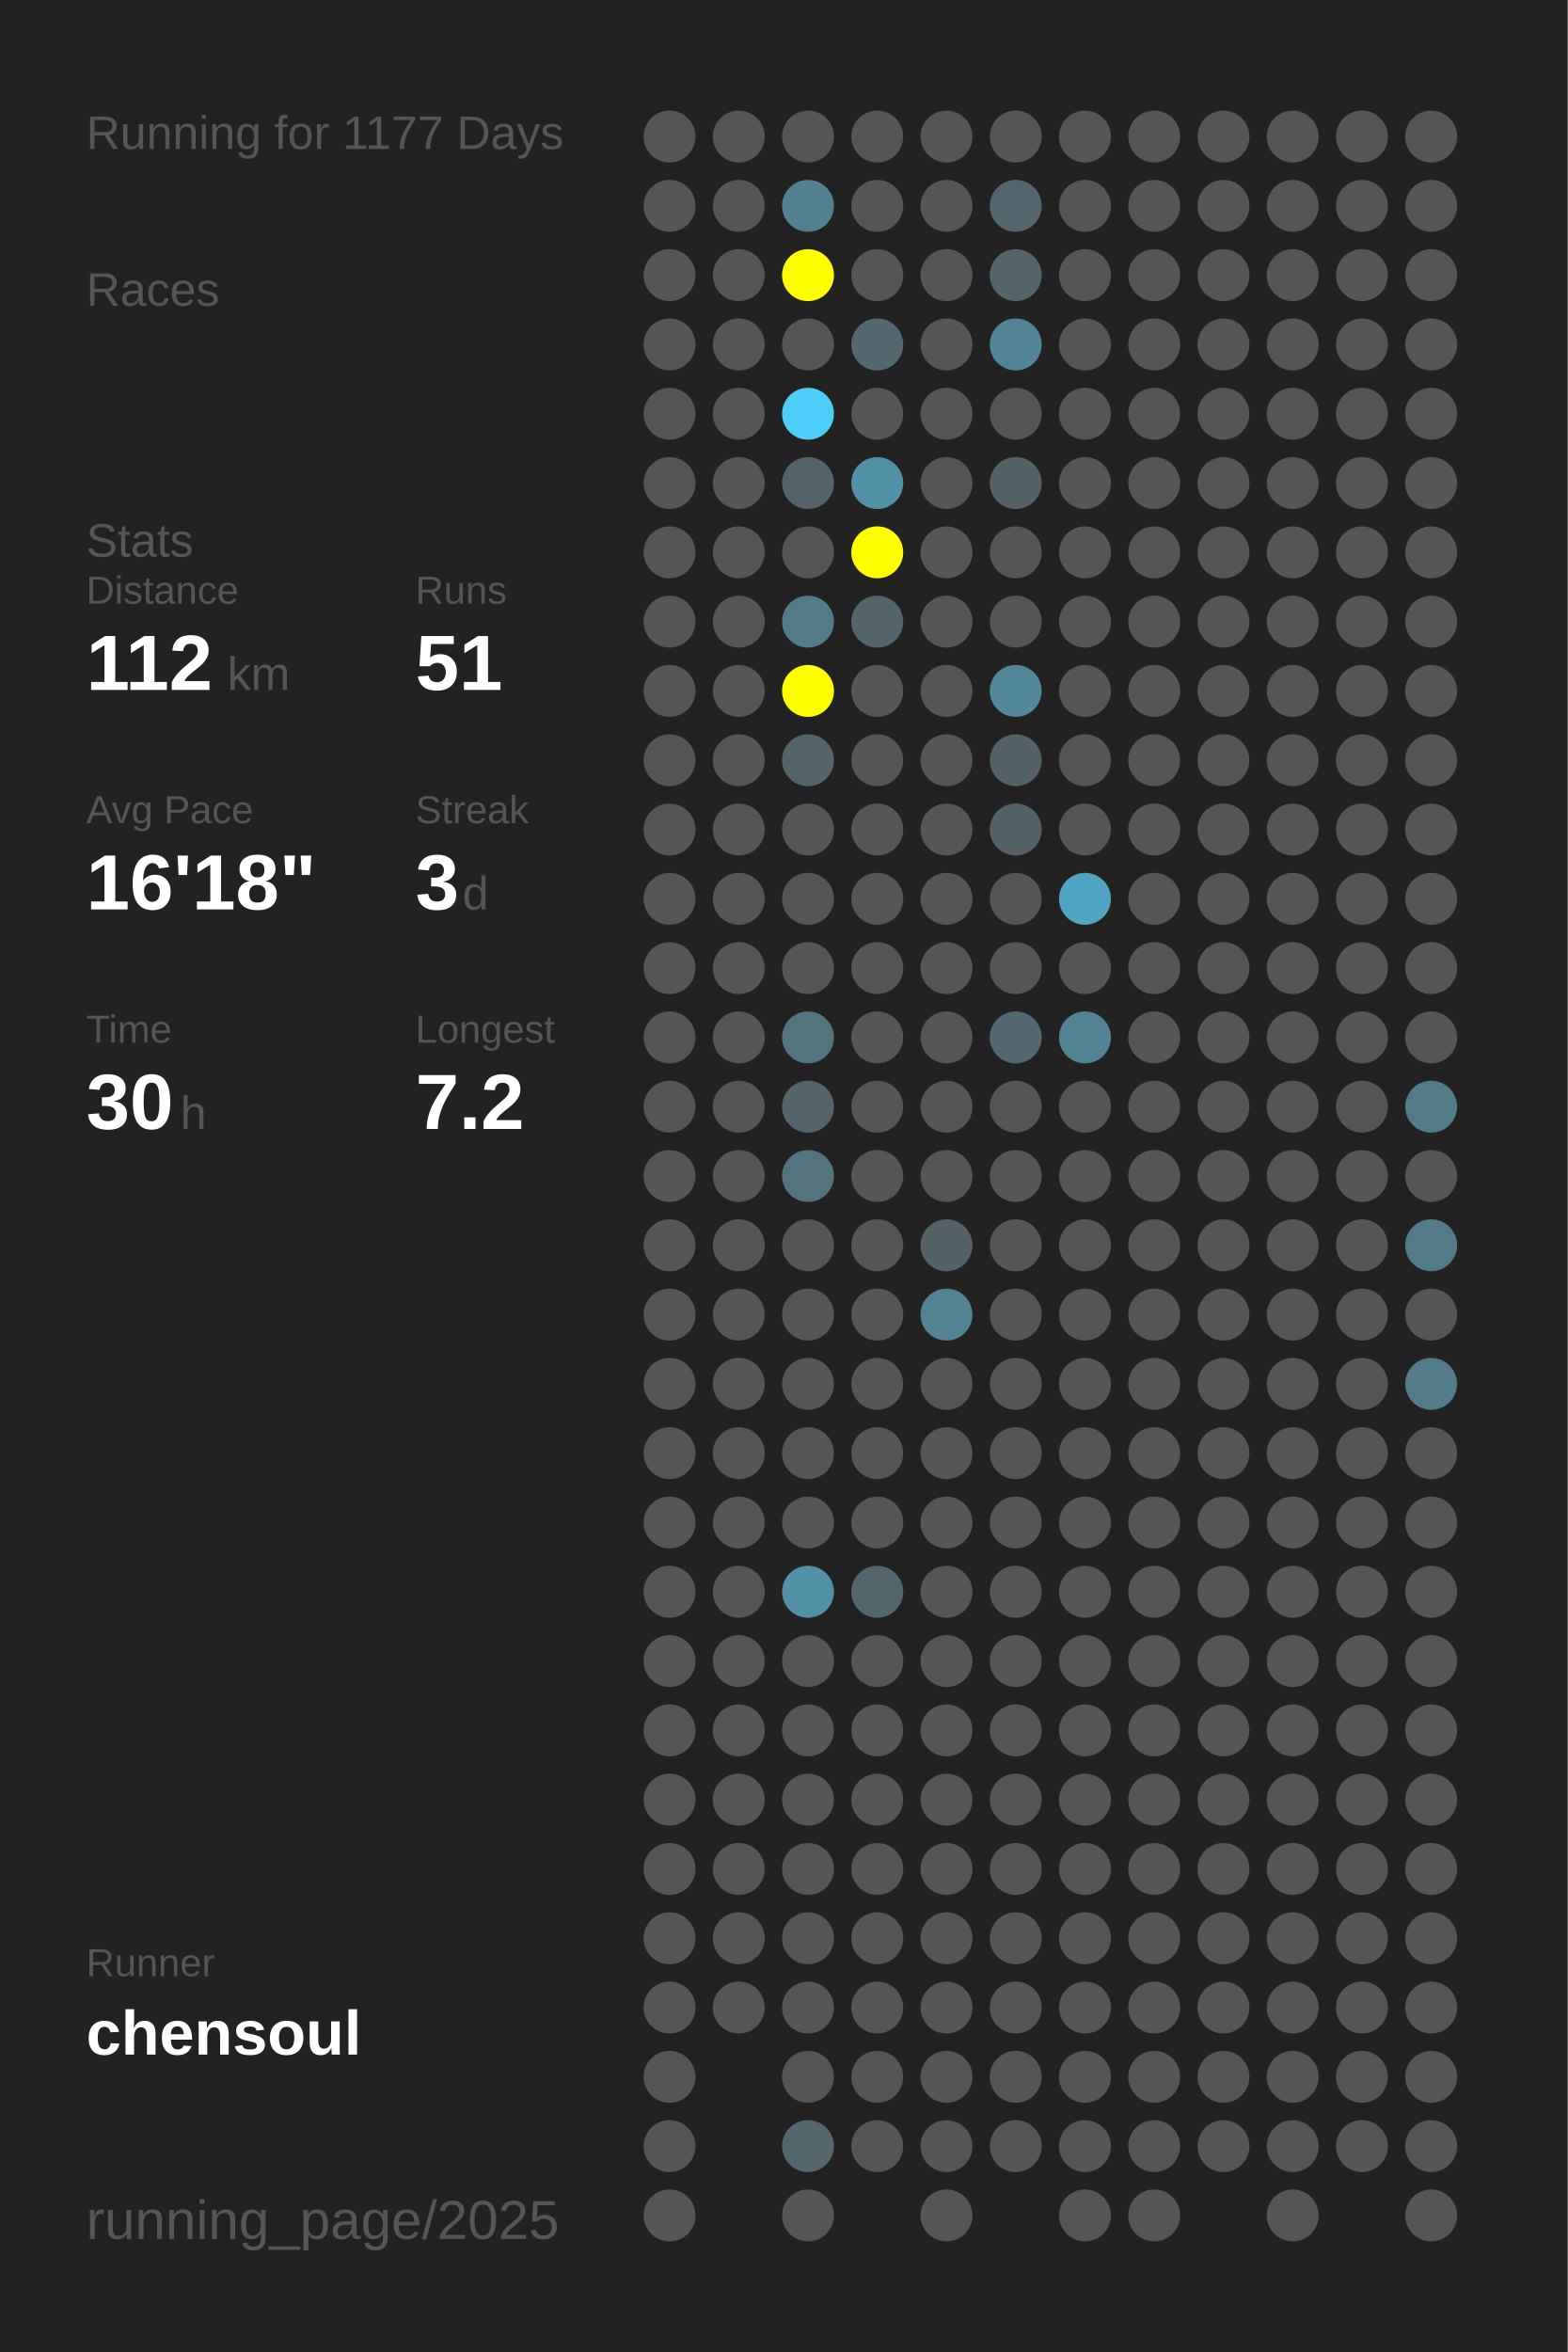
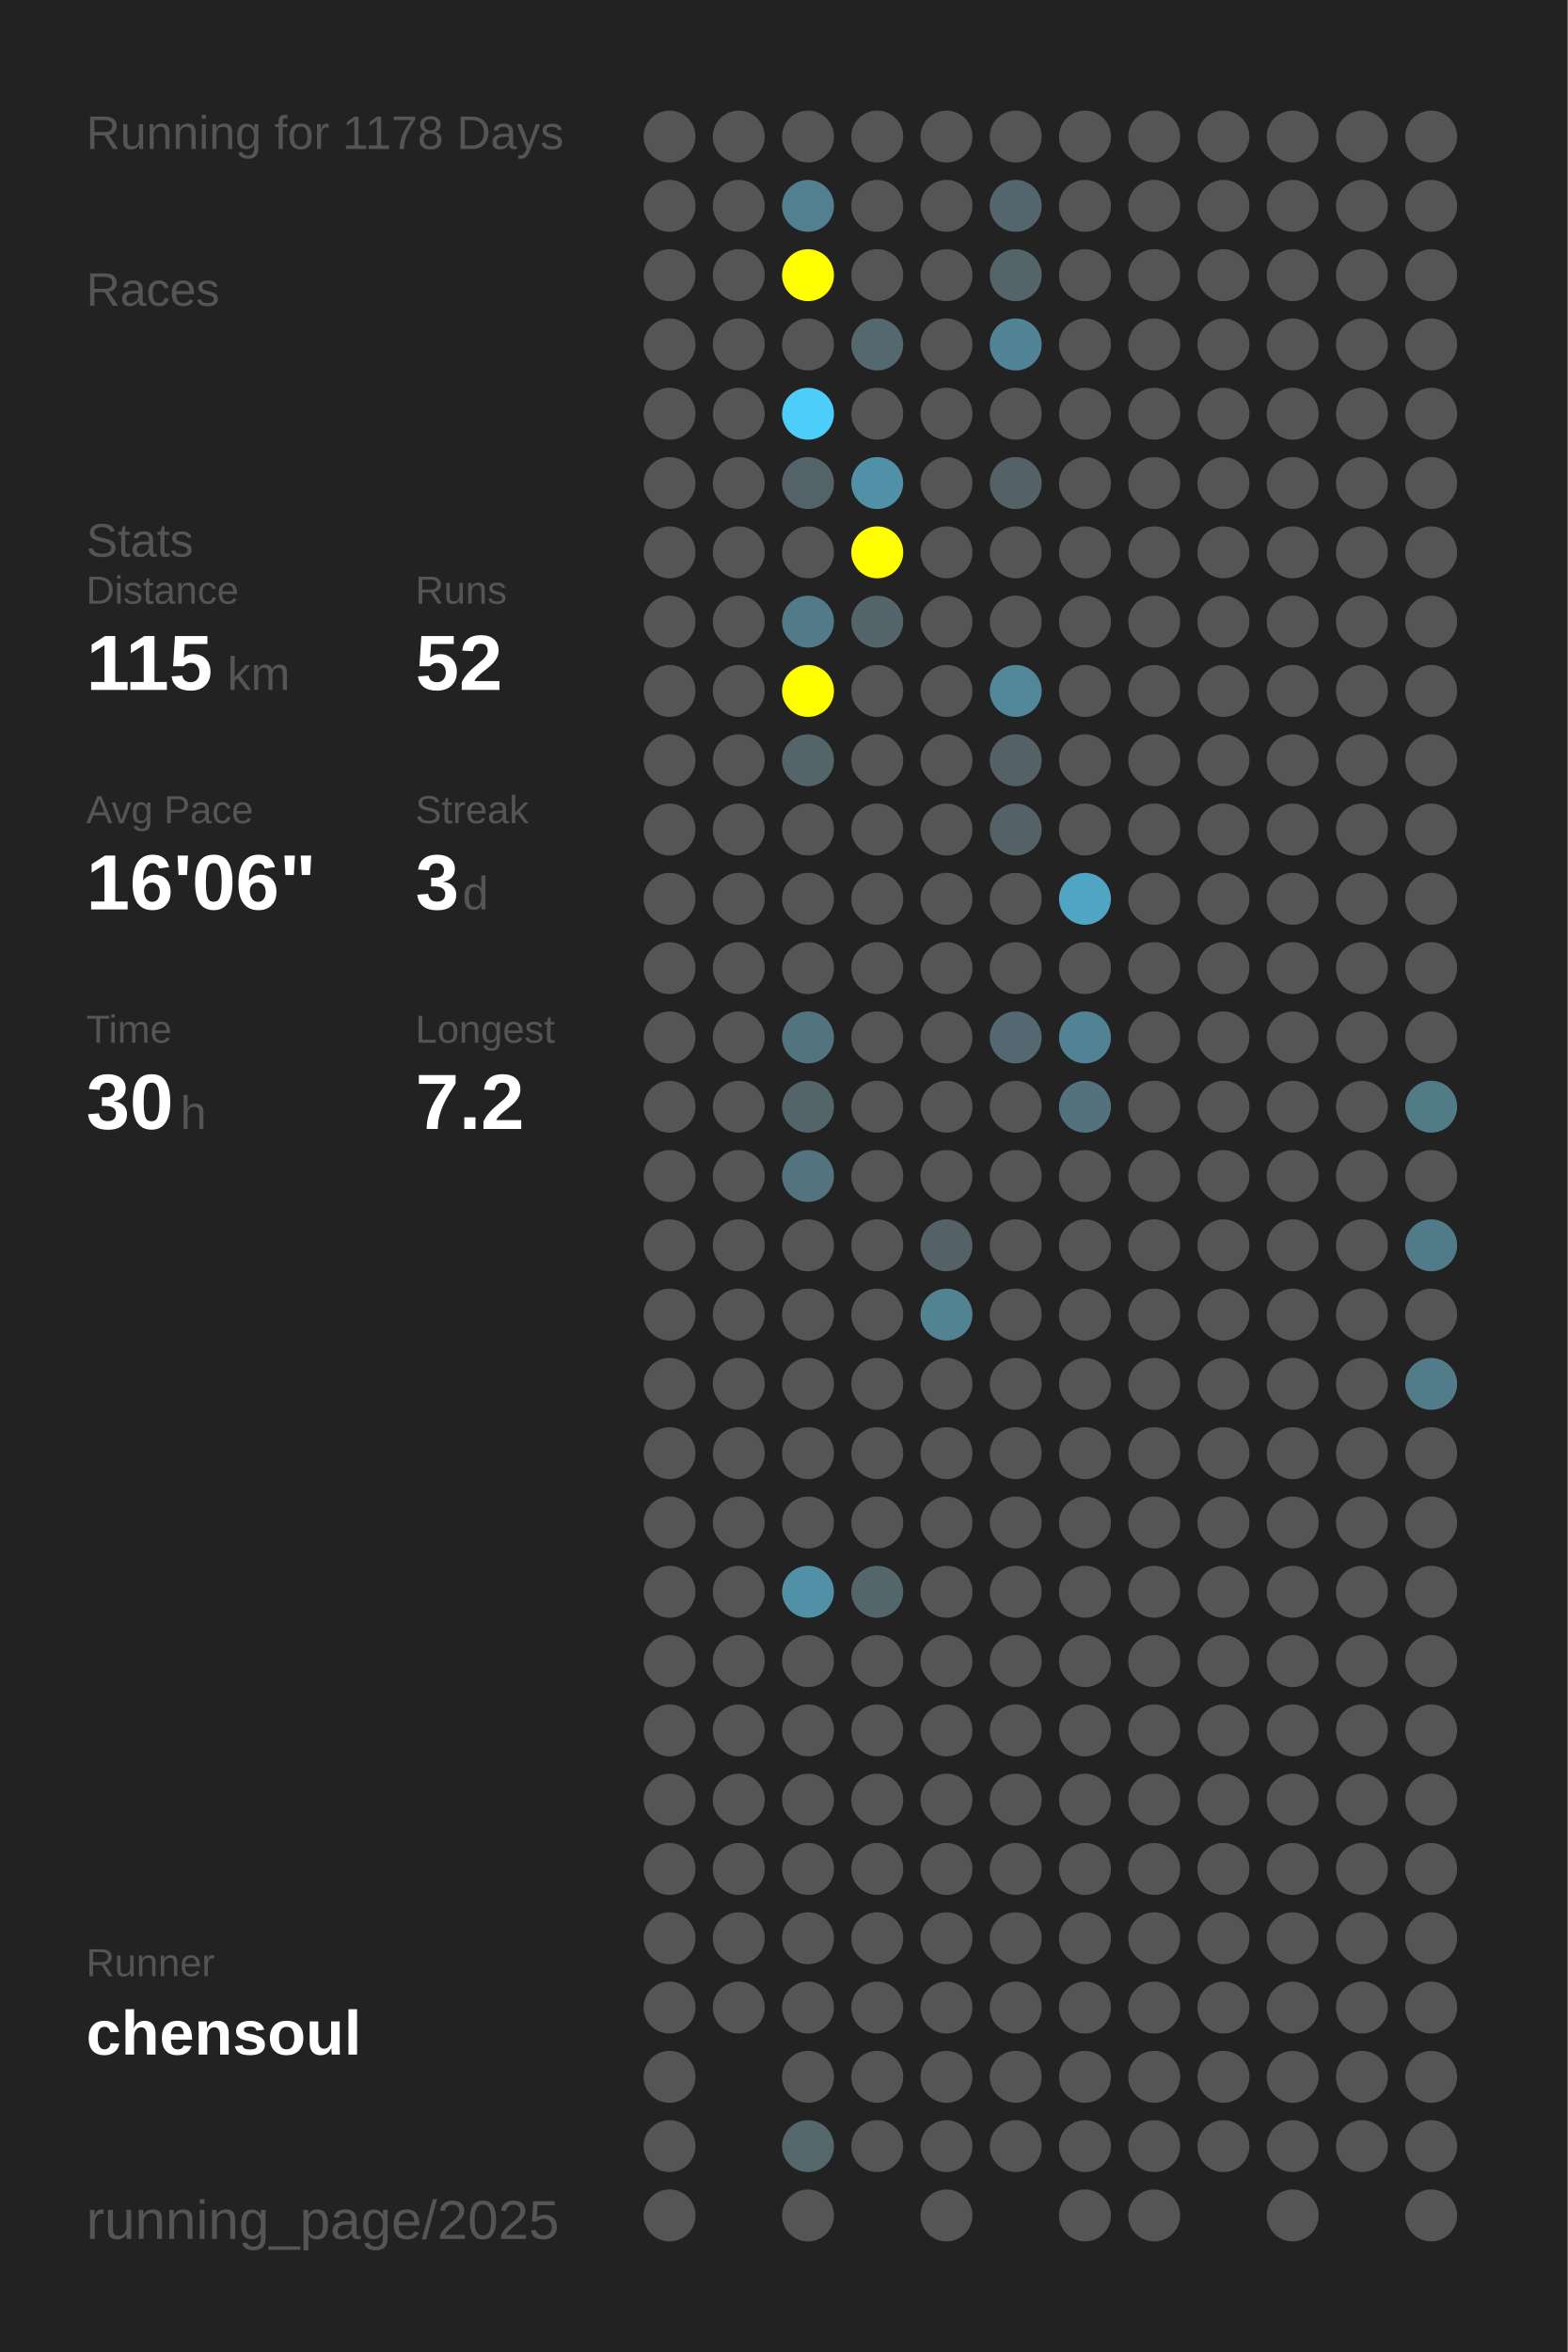
<svg xmlns="http://www.w3.org/2000/svg" baseProfile="full" height="300mm" version="1.1" viewBox="0,0,200,300" width="200mm">
  <defs />
  <rect fill="#222222" height="300" width="200" x="0" y="0" />
-   <text fill="#555555" style="font-size:6px; font-family:Arial;" x="11" y="19">Running for 1177 Days</text>
+   <text fill="#555555" style="font-size:6px; font-family:Arial;" x="11" y="19">Running for 1178 Days</text>
  <text fill="#555555" style="font-size:6px; font-family:Arial;" x="11" y="39">Races</text>
  <text fill="#555555" style="font-size:6px; font-family:Arial;" x="11" y="71">Stats</text>
  <text fill="#555555" style="font-size:5px; font-family:Arial;" x="11" y="77">Distance</text>
-   <text fill="#FFFFFF" style="font-size:10px; font-family:Arial; font-weight:bold;" x="11" y="88">112</text>
+   <text fill="#FFFFFF" style="font-size:10px; font-family:Arial; font-weight:bold;" x="11" y="88">115</text>
  <text fill="#555555" style="font-size:6px; font-family:Arial;" x="29" y="88">km</text>
  <text fill="#555555" style="font-size:5px; font-family:Arial;" x="53" y="77">Runs</text>
-   <text fill="#FFFFFF" style="font-size:10px; font-family:Arial; font-weight:bold;" x="53" y="88">51</text>
+   <text fill="#FFFFFF" style="font-size:10px; font-family:Arial; font-weight:bold;" x="53" y="88">52</text>
  <text fill="#555555" style="font-size:5px; font-family:Arial;" x="11" y="105">Avg Pace</text>
-   <text fill="#FFFFFF" style="font-size:10px; font-family:Arial; font-weight:bold;" x="11" y="116">16'18"</text>
+   <text fill="#FFFFFF" style="font-size:10px; font-family:Arial; font-weight:bold;" x="11" y="116">16'06"</text>
  <text fill="#555555" style="font-size:5px; font-family:Arial;" x="53" y="105">Streak</text>
  <text fill="#FFFFFF" style="font-size:10px; font-family:Arial; font-weight:bold;" x="53" y="116">3</text>
  <text fill="#555555" style="font-size:6px; font-family:Arial;" x="59" y="116">d</text>
  <text fill="#555555" style="font-size:5px; font-family:Arial;" x="11" y="133">Time</text>
  <text fill="#FFFFFF" style="font-size:10px; font-family:Arial; font-weight:bold;" x="11" y="144">30</text>
  <text fill="#555555" style="font-size:6px; font-family:Arial;" x="23" y="144">h</text>
  <text fill="#555555" style="font-size:5px; font-family:Arial;" x="53" y="133">Longest</text>
  <text fill="#FFFFFF" style="font-size:10px; font-family:Arial; font-weight:bold;" x="53" y="144">7.2</text>
  <text fill="#555555" style="font-size:5px; font-family:Arial;" x="11" y="252.065">Runner</text>
  <text fill="#FFFFFF" style="font-size:8px; font-family:Arial; font-weight:bold;" x="11" y="262.065">chensoul</text>
  <text fill="#555555" style="font-size:7px; font-family:Arial;" x="11" y="285.581">running_page/2025</text>
  <circle cx="85.417" cy="17.419" fill="#555555" r="3.312" />
  <circle cx="85.417" cy="26.258" fill="#555555" r="3.312" />
  <circle cx="85.417" cy="35.097" fill="#555555" r="3.312" />
  <circle cx="85.417" cy="43.935" fill="#555555" r="3.312" />
  <circle cx="85.417" cy="52.774" fill="#555555" r="3.312" />
  <circle cx="85.417" cy="61.613" fill="#555555" r="3.312" />
  <circle cx="85.417" cy="70.452" fill="#555555" r="3.312" />
  <circle cx="85.417" cy="79.29" fill="#555555" r="3.312" />
  <circle cx="85.417" cy="88.129" fill="#555555" r="3.312" />
  <circle cx="85.417" cy="96.968" fill="#555555" r="3.312" />
  <circle cx="85.417" cy="105.806" fill="#555555" r="3.312" />
  <circle cx="85.417" cy="114.645" fill="#555555" r="3.312" />
  <circle cx="85.417" cy="123.484" fill="#555555" r="3.312" />
  <circle cx="85.417" cy="132.323" fill="#555555" r="3.312" />
  <circle cx="85.417" cy="141.161" fill="#555555" r="3.312" />
  <circle cx="85.417" cy="150" fill="#555555" r="3.312" />
  <circle cx="85.417" cy="158.839" fill="#555555" r="3.312" />
  <circle cx="85.417" cy="167.677" fill="#555555" r="3.312" />
  <circle cx="85.417" cy="176.516" fill="#555555" r="3.312" />
  <circle cx="85.417" cy="185.355" fill="#555555" r="3.312" />
  <circle cx="85.417" cy="194.194" fill="#555555" r="3.312" />
  <circle cx="85.417" cy="203.032" fill="#555555" r="3.312" />
  <circle cx="85.417" cy="211.871" fill="#555555" r="3.312" />
  <circle cx="85.417" cy="220.71" fill="#555555" r="3.312" />
  <circle cx="85.417" cy="229.548" fill="#555555" r="3.312" />
  <circle cx="85.417" cy="238.387" fill="#555555" r="3.312" />
  <circle cx="85.417" cy="247.226" fill="#555555" r="3.312" />
  <circle cx="85.417" cy="256.065" fill="#555555" r="3.312" />
  <circle cx="85.417" cy="264.903" fill="#555555" r="3.312" />
  <circle cx="85.417" cy="273.742" fill="#555555" r="3.312" />
  <circle cx="85.417" cy="282.581" fill="#555555" r="3.312" />
  <circle cx="94.25" cy="17.419" fill="#555555" r="3.312" />
  <circle cx="94.25" cy="26.258" fill="#555555" r="3.312" />
  <circle cx="94.25" cy="35.097" fill="#555555" r="3.312" />
  <circle cx="94.25" cy="43.935" fill="#555555" r="3.312" />
  <circle cx="94.25" cy="52.774" fill="#555555" r="3.312" />
  <circle cx="94.25" cy="61.613" fill="#555555" r="3.312" />
  <circle cx="94.25" cy="70.452" fill="#555555" r="3.312" />
  <circle cx="94.25" cy="79.29" fill="#555555" r="3.312" />
  <circle cx="94.25" cy="88.129" fill="#555555" r="3.312" />
  <circle cx="94.25" cy="96.968" fill="#555555" r="3.312" />
  <circle cx="94.25" cy="105.806" fill="#555555" r="3.312" />
  <circle cx="94.25" cy="114.645" fill="#555555" r="3.312" />
  <circle cx="94.25" cy="123.484" fill="#555555" r="3.312" />
  <circle cx="94.25" cy="132.323" fill="#555555" r="3.312" />
  <circle cx="94.25" cy="141.161" fill="#555555" r="3.312" />
  <circle cx="94.25" cy="150" fill="#555555" r="3.312" />
  <circle cx="94.25" cy="158.839" fill="#555555" r="3.312" />
  <circle cx="94.25" cy="167.677" fill="#555555" r="3.312" />
  <circle cx="94.25" cy="176.516" fill="#555555" r="3.312" />
  <circle cx="94.25" cy="185.355" fill="#555555" r="3.312" />
  <circle cx="94.25" cy="194.194" fill="#555555" r="3.312" />
  <circle cx="94.25" cy="203.032" fill="#555555" r="3.312" />
  <circle cx="94.25" cy="211.871" fill="#555555" r="3.312" />
  <circle cx="94.25" cy="220.71" fill="#555555" r="3.312" />
  <circle cx="94.25" cy="229.548" fill="#555555" r="3.312" />
  <circle cx="94.25" cy="238.387" fill="#555555" r="3.312" />
  <circle cx="94.25" cy="247.226" fill="#555555" r="3.312" />
  <circle cx="94.25" cy="256.065" fill="#555555" r="3.312" />
  <circle cx="103.083" cy="17.419" fill="#555555" r="3.312" />
  <circle cx="103.083" cy="26.258" fill="#528090" r="3.312" />
  <circle cx="103.083" cy="35.097" fill="#FFFF00" r="3.312" />
  <circle cx="103.083" cy="43.935" fill="#555555" r="3.312" />
  <circle cx="103.083" cy="52.774" fill="#4dcdf9" r="3.312" />
  <circle cx="103.083" cy="61.613" fill="#546369" r="3.312" />
  <circle cx="103.083" cy="70.452" fill="#555555" r="3.312" />
  <circle cx="103.083" cy="79.29" fill="#527a88" r="3.312" />
  <circle cx="103.083" cy="88.129" fill="#FFFF00" r="3.312" />
  <circle cx="103.083" cy="96.968" fill="#53656b" r="3.312" />
  <circle cx="103.083" cy="105.806" fill="#555555" r="3.312" />
  <circle cx="103.083" cy="114.645" fill="#555555" r="3.312" />
  <circle cx="103.083" cy="123.484" fill="#555555" r="3.312" />
  <circle cx="103.083" cy="132.323" fill="#52747f" r="3.312" />
  <circle cx="103.083" cy="141.161" fill="#53656b" r="3.312" />
  <circle cx="103.083" cy="150" fill="#53737e" r="3.312" />
  <circle cx="103.083" cy="158.839" fill="#555555" r="3.312" />
  <circle cx="103.083" cy="167.677" fill="#555555" r="3.312" />
  <circle cx="103.083" cy="176.516" fill="#555555" r="3.312" />
  <circle cx="103.083" cy="185.355" fill="#555555" r="3.312" />
  <circle cx="103.083" cy="194.194" fill="#555555" r="3.312" />
  <circle cx="103.083" cy="203.032" fill="#5191a7" r="3.312" />
  <circle cx="103.083" cy="211.871" fill="#555555" r="3.312" />
  <circle cx="103.083" cy="220.71" fill="#555555" r="3.312" />
  <circle cx="103.083" cy="229.548" fill="#555555" r="3.312" />
  <circle cx="103.083" cy="238.387" fill="#555555" r="3.312" />
  <circle cx="103.083" cy="247.226" fill="#555555" r="3.312" />
  <circle cx="103.083" cy="256.065" fill="#555555" r="3.312" />
  <circle cx="103.083" cy="264.903" fill="#555555" r="3.312" />
  <circle cx="103.083" cy="273.742" fill="#53676d" r="3.312" />
  <circle cx="103.083" cy="282.581" fill="#555555" r="3.312" />
  <circle cx="111.917" cy="17.419" fill="#555555" r="3.312" />
  <circle cx="111.917" cy="26.258" fill="#555555" r="3.312" />
  <circle cx="111.917" cy="35.097" fill="#555555" r="3.312" />
  <circle cx="111.917" cy="43.935" fill="#53686f" r="3.312" />
  <circle cx="111.917" cy="52.774" fill="#555555" r="3.312" />
  <circle cx="111.917" cy="61.613" fill="#5191a7" r="3.312" />
  <circle cx="111.917" cy="70.452" fill="#FFFF00" r="3.312" />
  <circle cx="111.917" cy="79.29" fill="#53656b" r="3.312" />
  <circle cx="111.917" cy="88.129" fill="#555555" r="3.312" />
  <circle cx="111.917" cy="96.968" fill="#555555" r="3.312" />
  <circle cx="111.917" cy="105.806" fill="#555555" r="3.312" />
  <circle cx="111.917" cy="114.645" fill="#555555" r="3.312" />
  <circle cx="111.917" cy="123.484" fill="#555555" r="3.312" />
  <circle cx="111.917" cy="132.323" fill="#555555" r="3.312" />
  <circle cx="111.917" cy="141.161" fill="#555555" r="3.312" />
  <circle cx="111.917" cy="150" fill="#555555" r="3.312" />
  <circle cx="111.917" cy="158.839" fill="#555555" r="3.312" />
  <circle cx="111.917" cy="167.677" fill="#555555" r="3.312" />
  <circle cx="111.917" cy="176.516" fill="#555555" r="3.312" />
  <circle cx="111.917" cy="185.355" fill="#555555" r="3.312" />
  <circle cx="111.917" cy="194.194" fill="#555555" r="3.312" />
  <circle cx="111.917" cy="203.032" fill="#53666c" r="3.312" />
  <circle cx="111.917" cy="211.871" fill="#555555" r="3.312" />
  <circle cx="111.917" cy="220.71" fill="#555555" r="3.312" />
  <circle cx="111.917" cy="229.548" fill="#555555" r="3.312" />
  <circle cx="111.917" cy="238.387" fill="#555555" r="3.312" />
  <circle cx="111.917" cy="247.226" fill="#555555" r="3.312" />
  <circle cx="111.917" cy="256.065" fill="#555555" r="3.312" />
  <circle cx="111.917" cy="264.903" fill="#555555" r="3.312" />
  <circle cx="111.917" cy="273.742" fill="#555555" r="3.312" />
  <circle cx="120.75" cy="17.419" fill="#555555" r="3.312" />
  <circle cx="120.75" cy="26.258" fill="#555555" r="3.312" />
  <circle cx="120.75" cy="35.097" fill="#555555" r="3.312" />
  <circle cx="120.75" cy="43.935" fill="#555555" r="3.312" />
  <circle cx="120.75" cy="52.774" fill="#555555" r="3.312" />
  <circle cx="120.75" cy="61.613" fill="#555555" r="3.312" />
  <circle cx="120.75" cy="70.452" fill="#555555" r="3.312" />
  <circle cx="120.75" cy="79.29" fill="#555555" r="3.312" />
  <circle cx="120.75" cy="88.129" fill="#555555" r="3.312" />
  <circle cx="120.75" cy="96.968" fill="#555555" r="3.312" />
  <circle cx="120.75" cy="105.806" fill="#555555" r="3.312" />
  <circle cx="120.75" cy="114.645" fill="#555555" r="3.312" />
  <circle cx="120.75" cy="123.484" fill="#555555" r="3.312" />
  <circle cx="120.75" cy="132.323" fill="#555555" r="3.312" />
  <circle cx="120.75" cy="141.161" fill="#555555" r="3.312" />
  <circle cx="120.75" cy="150" fill="#555555" r="3.312" />
  <circle cx="120.75" cy="158.839" fill="#546166" r="3.312" />
  <circle cx="120.75" cy="167.677" fill="#528393" r="3.312" />
  <circle cx="120.75" cy="176.516" fill="#555555" r="3.312" />
  <circle cx="120.75" cy="185.355" fill="#555555" r="3.312" />
  <circle cx="120.75" cy="194.194" fill="#555555" r="3.312" />
  <circle cx="120.75" cy="203.032" fill="#555555" r="3.312" />
  <circle cx="120.75" cy="211.871" fill="#555555" r="3.312" />
  <circle cx="120.75" cy="220.71" fill="#555555" r="3.312" />
  <circle cx="120.75" cy="229.548" fill="#555555" r="3.312" />
  <circle cx="120.75" cy="238.387" fill="#555555" r="3.312" />
  <circle cx="120.75" cy="247.226" fill="#555555" r="3.312" />
  <circle cx="120.75" cy="256.065" fill="#555555" r="3.312" />
  <circle cx="120.75" cy="264.903" fill="#555555" r="3.312" />
  <circle cx="120.75" cy="273.742" fill="#555555" r="3.312" />
  <circle cx="120.75" cy="282.581" fill="#555555" r="3.312" />
  <circle cx="129.583" cy="17.419" fill="#555555" r="3.312" />
  <circle cx="129.583" cy="26.258" fill="#53666d" r="3.312" />
  <circle cx="129.583" cy="35.097" fill="#53656a" r="3.312" />
  <circle cx="129.583" cy="43.935" fill="#518496" r="3.312" />
  <circle cx="129.583" cy="52.774" fill="#555555" r="3.312" />
  <circle cx="129.583" cy="61.613" fill="#546267" r="3.312" />
  <circle cx="129.583" cy="70.452" fill="#555555" r="3.312" />
  <circle cx="129.583" cy="79.29" fill="#555555" r="3.312" />
  <circle cx="129.583" cy="88.129" fill="#518799" r="3.312" />
  <circle cx="129.583" cy="96.968" fill="#546166" r="3.312" />
  <circle cx="129.583" cy="105.806" fill="#546166" r="3.312" />
  <circle cx="129.583" cy="114.645" fill="#555555" r="3.312" />
  <circle cx="129.583" cy="123.484" fill="#555555" r="3.312" />
  <circle cx="129.583" cy="132.323" fill="#536870" r="3.312" />
  <circle cx="129.583" cy="141.161" fill="#555555" r="3.312" />
  <circle cx="129.583" cy="150" fill="#555555" r="3.312" />
  <circle cx="129.583" cy="158.839" fill="#555555" r="3.312" />
  <circle cx="129.583" cy="167.677" fill="#555555" r="3.312" />
  <circle cx="129.583" cy="176.516" fill="#555555" r="3.312" />
  <circle cx="129.583" cy="185.355" fill="#555555" r="3.312" />
  <circle cx="129.583" cy="194.194" fill="#555555" r="3.312" />
  <circle cx="129.583" cy="203.032" fill="#555555" r="3.312" />
  <circle cx="129.583" cy="211.871" fill="#555555" r="3.312" />
  <circle cx="129.583" cy="220.71" fill="#555555" r="3.312" />
  <circle cx="129.583" cy="229.548" fill="#555555" r="3.312" />
  <circle cx="129.583" cy="238.387" fill="#555555" r="3.312" />
  <circle cx="129.583" cy="247.226" fill="#555555" r="3.312" />
  <circle cx="129.583" cy="256.065" fill="#555555" r="3.312" />
  <circle cx="129.583" cy="264.903" fill="#555555" r="3.312" />
  <circle cx="129.583" cy="273.742" fill="#555555" r="3.312" />
  <circle cx="138.417" cy="17.419" fill="#555555" r="3.312" />
  <circle cx="138.417" cy="26.258" fill="#555555" r="3.312" />
  <circle cx="138.417" cy="35.097" fill="#555555" r="3.312" />
  <circle cx="138.417" cy="43.935" fill="#555555" r="3.312" />
  <circle cx="138.417" cy="52.774" fill="#555555" r="3.312" />
  <circle cx="138.417" cy="61.613" fill="#555555" r="3.312" />
  <circle cx="138.417" cy="70.452" fill="#555555" r="3.312" />
  <circle cx="138.417" cy="79.29" fill="#555555" r="3.312" />
  <circle cx="138.417" cy="88.129" fill="#555555" r="3.312" />
  <circle cx="138.417" cy="96.968" fill="#555555" r="3.312" />
  <circle cx="138.417" cy="105.806" fill="#555555" r="3.312" />
  <circle cx="138.417" cy="114.645" fill="#4fa5c2" r="3.312" />
  <circle cx="138.417" cy="123.484" fill="#555555" r="3.312" />
  <circle cx="138.417" cy="132.323" fill="#528394" r="3.312" />
-   <circle cx="138.417" cy="141.161" fill="#555555" r="3.312" />
+   <circle cx="138.417" cy="141.161" fill="#53727d" r="3.312" />
  <circle cx="138.417" cy="150" fill="#555555" r="3.312" />
  <circle cx="138.417" cy="158.839" fill="#555555" r="3.312" />
  <circle cx="138.417" cy="167.677" fill="#555555" r="3.312" />
  <circle cx="138.417" cy="176.516" fill="#555555" r="3.312" />
  <circle cx="138.417" cy="185.355" fill="#555555" r="3.312" />
  <circle cx="138.417" cy="194.194" fill="#555555" r="3.312" />
  <circle cx="138.417" cy="203.032" fill="#555555" r="3.312" />
  <circle cx="138.417" cy="211.871" fill="#555555" r="3.312" />
  <circle cx="138.417" cy="220.71" fill="#555555" r="3.312" />
  <circle cx="138.417" cy="229.548" fill="#555555" r="3.312" />
  <circle cx="138.417" cy="238.387" fill="#555555" r="3.312" />
  <circle cx="138.417" cy="247.226" fill="#555555" r="3.312" />
  <circle cx="138.417" cy="256.065" fill="#555555" r="3.312" />
  <circle cx="138.417" cy="264.903" fill="#555555" r="3.312" />
  <circle cx="138.417" cy="273.742" fill="#555555" r="3.312" />
  <circle cx="138.417" cy="282.581" fill="#555555" r="3.312" />
  <circle cx="147.25" cy="17.419" fill="#555555" r="3.312" />
  <circle cx="147.25" cy="26.258" fill="#555555" r="3.312" />
  <circle cx="147.25" cy="35.097" fill="#555555" r="3.312" />
  <circle cx="147.25" cy="43.935" fill="#555555" r="3.312" />
  <circle cx="147.25" cy="52.774" fill="#555555" r="3.312" />
  <circle cx="147.25" cy="61.613" fill="#555555" r="3.312" />
  <circle cx="147.25" cy="70.452" fill="#555555" r="3.312" />
  <circle cx="147.25" cy="79.29" fill="#555555" r="3.312" />
  <circle cx="147.25" cy="88.129" fill="#555555" r="3.312" />
  <circle cx="147.25" cy="96.968" fill="#555555" r="3.312" />
  <circle cx="147.25" cy="105.806" fill="#555555" r="3.312" />
  <circle cx="147.25" cy="114.645" fill="#555555" r="3.312" />
  <circle cx="147.25" cy="123.484" fill="#555555" r="3.312" />
  <circle cx="147.25" cy="132.323" fill="#555555" r="3.312" />
  <circle cx="147.25" cy="141.161" fill="#555555" r="3.312" />
  <circle cx="147.25" cy="150" fill="#555555" r="3.312" />
  <circle cx="147.25" cy="158.839" fill="#555555" r="3.312" />
  <circle cx="147.25" cy="167.677" fill="#555555" r="3.312" />
  <circle cx="147.25" cy="176.516" fill="#555555" r="3.312" />
  <circle cx="147.25" cy="185.355" fill="#555555" r="3.312" />
  <circle cx="147.25" cy="194.194" fill="#555555" r="3.312" />
  <circle cx="147.25" cy="203.032" fill="#555555" r="3.312" />
  <circle cx="147.25" cy="211.871" fill="#555555" r="3.312" />
  <circle cx="147.25" cy="220.71" fill="#555555" r="3.312" />
  <circle cx="147.25" cy="229.548" fill="#555555" r="3.312" />
  <circle cx="147.25" cy="238.387" fill="#555555" r="3.312" />
  <circle cx="147.25" cy="247.226" fill="#555555" r="3.312" />
  <circle cx="147.25" cy="256.065" fill="#555555" r="3.312" />
  <circle cx="147.25" cy="264.903" fill="#555555" r="3.312" />
  <circle cx="147.25" cy="273.742" fill="#555555" r="3.312" />
  <circle cx="147.25" cy="282.581" fill="#555555" r="3.312" />
  <circle cx="156.083" cy="17.419" fill="#555555" r="3.312" />
  <circle cx="156.083" cy="26.258" fill="#555555" r="3.312" />
  <circle cx="156.083" cy="35.097" fill="#555555" r="3.312" />
  <circle cx="156.083" cy="43.935" fill="#555555" r="3.312" />
  <circle cx="156.083" cy="52.774" fill="#555555" r="3.312" />
  <circle cx="156.083" cy="61.613" fill="#555555" r="3.312" />
  <circle cx="156.083" cy="70.452" fill="#555555" r="3.312" />
  <circle cx="156.083" cy="79.29" fill="#555555" r="3.312" />
  <circle cx="156.083" cy="88.129" fill="#555555" r="3.312" />
  <circle cx="156.083" cy="96.968" fill="#555555" r="3.312" />
  <circle cx="156.083" cy="105.806" fill="#555555" r="3.312" />
  <circle cx="156.083" cy="114.645" fill="#555555" r="3.312" />
  <circle cx="156.083" cy="123.484" fill="#555555" r="3.312" />
  <circle cx="156.083" cy="132.323" fill="#555555" r="3.312" />
  <circle cx="156.083" cy="141.161" fill="#555555" r="3.312" />
  <circle cx="156.083" cy="150" fill="#555555" r="3.312" />
  <circle cx="156.083" cy="158.839" fill="#555555" r="3.312" />
  <circle cx="156.083" cy="167.677" fill="#555555" r="3.312" />
  <circle cx="156.083" cy="176.516" fill="#555555" r="3.312" />
  <circle cx="156.083" cy="185.355" fill="#555555" r="3.312" />
  <circle cx="156.083" cy="194.194" fill="#555555" r="3.312" />
  <circle cx="156.083" cy="203.032" fill="#555555" r="3.312" />
  <circle cx="156.083" cy="211.871" fill="#555555" r="3.312" />
  <circle cx="156.083" cy="220.71" fill="#555555" r="3.312" />
  <circle cx="156.083" cy="229.548" fill="#555555" r="3.312" />
  <circle cx="156.083" cy="238.387" fill="#555555" r="3.312" />
  <circle cx="156.083" cy="247.226" fill="#555555" r="3.312" />
  <circle cx="156.083" cy="256.065" fill="#555555" r="3.312" />
  <circle cx="156.083" cy="264.903" fill="#555555" r="3.312" />
  <circle cx="156.083" cy="273.742" fill="#555555" r="3.312" />
  <circle cx="164.917" cy="17.419" fill="#555555" r="3.312" />
  <circle cx="164.917" cy="26.258" fill="#555555" r="3.312" />
  <circle cx="164.917" cy="35.097" fill="#555555" r="3.312" />
  <circle cx="164.917" cy="43.935" fill="#555555" r="3.312" />
  <circle cx="164.917" cy="52.774" fill="#555555" r="3.312" />
  <circle cx="164.917" cy="61.613" fill="#555555" r="3.312" />
  <circle cx="164.917" cy="70.452" fill="#555555" r="3.312" />
  <circle cx="164.917" cy="79.29" fill="#555555" r="3.312" />
  <circle cx="164.917" cy="88.129" fill="#555555" r="3.312" />
  <circle cx="164.917" cy="96.968" fill="#555555" r="3.312" />
  <circle cx="164.917" cy="105.806" fill="#555555" r="3.312" />
  <circle cx="164.917" cy="114.645" fill="#555555" r="3.312" />
  <circle cx="164.917" cy="123.484" fill="#555555" r="3.312" />
  <circle cx="164.917" cy="132.323" fill="#555555" r="3.312" />
  <circle cx="164.917" cy="141.161" fill="#555555" r="3.312" />
  <circle cx="164.917" cy="150" fill="#555555" r="3.312" />
  <circle cx="164.917" cy="158.839" fill="#555555" r="3.312" />
  <circle cx="164.917" cy="167.677" fill="#555555" r="3.312" />
  <circle cx="164.917" cy="176.516" fill="#555555" r="3.312" />
  <circle cx="164.917" cy="185.355" fill="#555555" r="3.312" />
  <circle cx="164.917" cy="194.194" fill="#555555" r="3.312" />
  <circle cx="164.917" cy="203.032" fill="#555555" r="3.312" />
  <circle cx="164.917" cy="211.871" fill="#555555" r="3.312" />
  <circle cx="164.917" cy="220.71" fill="#555555" r="3.312" />
  <circle cx="164.917" cy="229.548" fill="#555555" r="3.312" />
  <circle cx="164.917" cy="238.387" fill="#555555" r="3.312" />
  <circle cx="164.917" cy="247.226" fill="#555555" r="3.312" />
  <circle cx="164.917" cy="256.065" fill="#555555" r="3.312" />
  <circle cx="164.917" cy="264.903" fill="#555555" r="3.312" />
  <circle cx="164.917" cy="273.742" fill="#555555" r="3.312" />
  <circle cx="164.917" cy="282.581" fill="#555555" r="3.312" />
  <circle cx="173.75" cy="17.419" fill="#555555" r="3.312" />
  <circle cx="173.75" cy="26.258" fill="#555555" r="3.312" />
  <circle cx="173.75" cy="35.097" fill="#555555" r="3.312" />
  <circle cx="173.75" cy="43.935" fill="#555555" r="3.312" />
  <circle cx="173.75" cy="52.774" fill="#555555" r="3.312" />
  <circle cx="173.75" cy="61.613" fill="#555555" r="3.312" />
  <circle cx="173.75" cy="70.452" fill="#555555" r="3.312" />
  <circle cx="173.75" cy="79.29" fill="#555555" r="3.312" />
  <circle cx="173.75" cy="88.129" fill="#555555" r="3.312" />
  <circle cx="173.75" cy="96.968" fill="#555555" r="3.312" />
  <circle cx="173.75" cy="105.806" fill="#555555" r="3.312" />
  <circle cx="173.75" cy="114.645" fill="#555555" r="3.312" />
  <circle cx="173.75" cy="123.484" fill="#555555" r="3.312" />
  <circle cx="173.75" cy="132.323" fill="#555555" r="3.312" />
  <circle cx="173.75" cy="141.161" fill="#555555" r="3.312" />
  <circle cx="173.75" cy="150" fill="#555555" r="3.312" />
  <circle cx="173.75" cy="158.839" fill="#555555" r="3.312" />
  <circle cx="173.75" cy="167.677" fill="#555555" r="3.312" />
  <circle cx="173.75" cy="176.516" fill="#555555" r="3.312" />
  <circle cx="173.75" cy="185.355" fill="#555555" r="3.312" />
  <circle cx="173.75" cy="194.194" fill="#555555" r="3.312" />
  <circle cx="173.75" cy="203.032" fill="#555555" r="3.312" />
  <circle cx="173.75" cy="211.871" fill="#555555" r="3.312" />
  <circle cx="173.75" cy="220.71" fill="#555555" r="3.312" />
  <circle cx="173.75" cy="229.548" fill="#555555" r="3.312" />
  <circle cx="173.75" cy="238.387" fill="#555555" r="3.312" />
  <circle cx="173.75" cy="247.226" fill="#555555" r="3.312" />
  <circle cx="173.75" cy="256.065" fill="#555555" r="3.312" />
  <circle cx="173.75" cy="264.903" fill="#555555" r="3.312" />
  <circle cx="173.75" cy="273.742" fill="#555555" r="3.312" />
  <circle cx="182.583" cy="17.419" fill="#555555" r="3.312" />
  <circle cx="182.583" cy="26.258" fill="#555555" r="3.312" />
  <circle cx="182.583" cy="35.097" fill="#555555" r="3.312" />
  <circle cx="182.583" cy="43.935" fill="#555555" r="3.312" />
  <circle cx="182.583" cy="52.774" fill="#555555" r="3.312" />
  <circle cx="182.583" cy="61.613" fill="#555555" r="3.312" />
  <circle cx="182.583" cy="70.452" fill="#555555" r="3.312" />
  <circle cx="182.583" cy="79.29" fill="#555555" r="3.312" />
  <circle cx="182.583" cy="88.129" fill="#555555" r="3.312" />
  <circle cx="182.583" cy="96.968" fill="#555555" r="3.312" />
  <circle cx="182.583" cy="105.806" fill="#555555" r="3.312" />
  <circle cx="182.583" cy="114.645" fill="#555555" r="3.312" />
  <circle cx="182.583" cy="123.484" fill="#555555" r="3.312" />
  <circle cx="182.583" cy="132.323" fill="#555555" r="3.312" />
  <circle cx="182.583" cy="141.161" fill="#527b88" r="3.312" />
  <circle cx="182.583" cy="150" fill="#555555" r="3.312" />
  <circle cx="182.583" cy="158.839" fill="#527b89" r="3.312" />
  <circle cx="182.583" cy="167.677" fill="#555555" r="3.312" />
  <circle cx="182.583" cy="176.516" fill="#527c8a" r="3.312" />
  <circle cx="182.583" cy="185.355" fill="#555555" r="3.312" />
  <circle cx="182.583" cy="194.194" fill="#555555" r="3.312" />
  <circle cx="182.583" cy="203.032" fill="#555555" r="3.312" />
  <circle cx="182.583" cy="211.871" fill="#555555" r="3.312" />
  <circle cx="182.583" cy="220.71" fill="#555555" r="3.312" />
  <circle cx="182.583" cy="229.548" fill="#555555" r="3.312" />
  <circle cx="182.583" cy="238.387" fill="#555555" r="3.312" />
  <circle cx="182.583" cy="247.226" fill="#555555" r="3.312" />
  <circle cx="182.583" cy="256.065" fill="#555555" r="3.312" />
  <circle cx="182.583" cy="264.903" fill="#555555" r="3.312" />
  <circle cx="182.583" cy="273.742" fill="#555555" r="3.312" />
  <circle cx="182.583" cy="282.581" fill="#555555" r="3.312" />
</svg>
